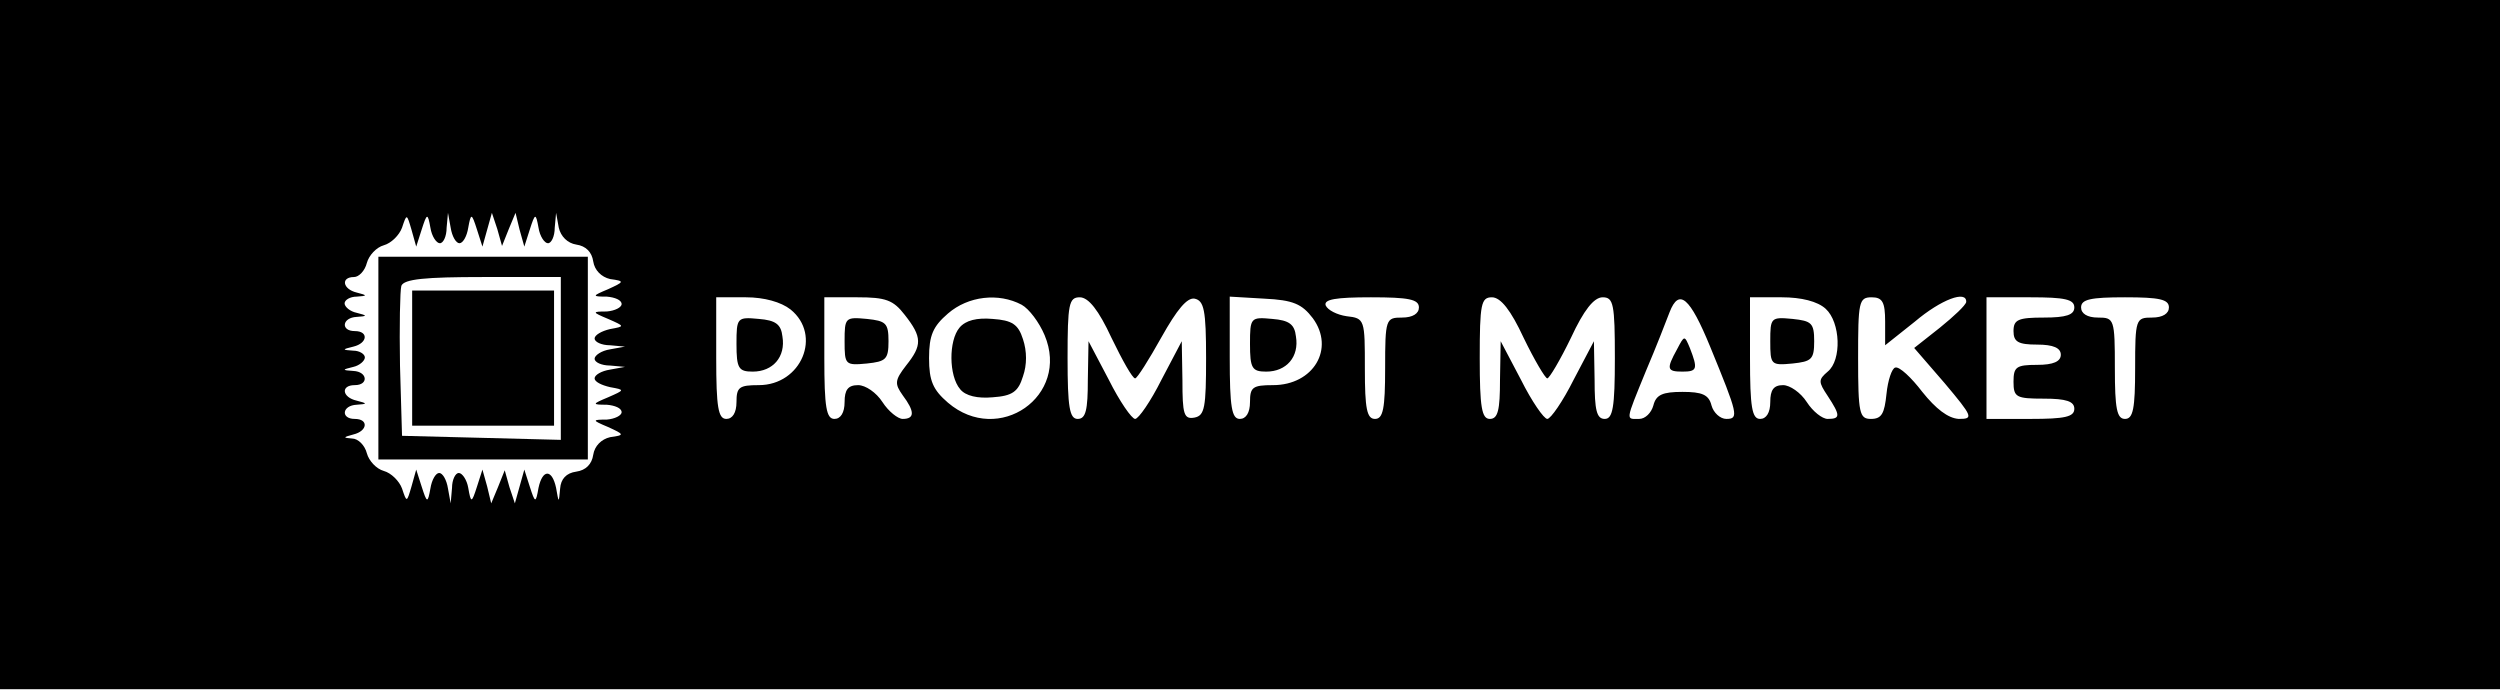
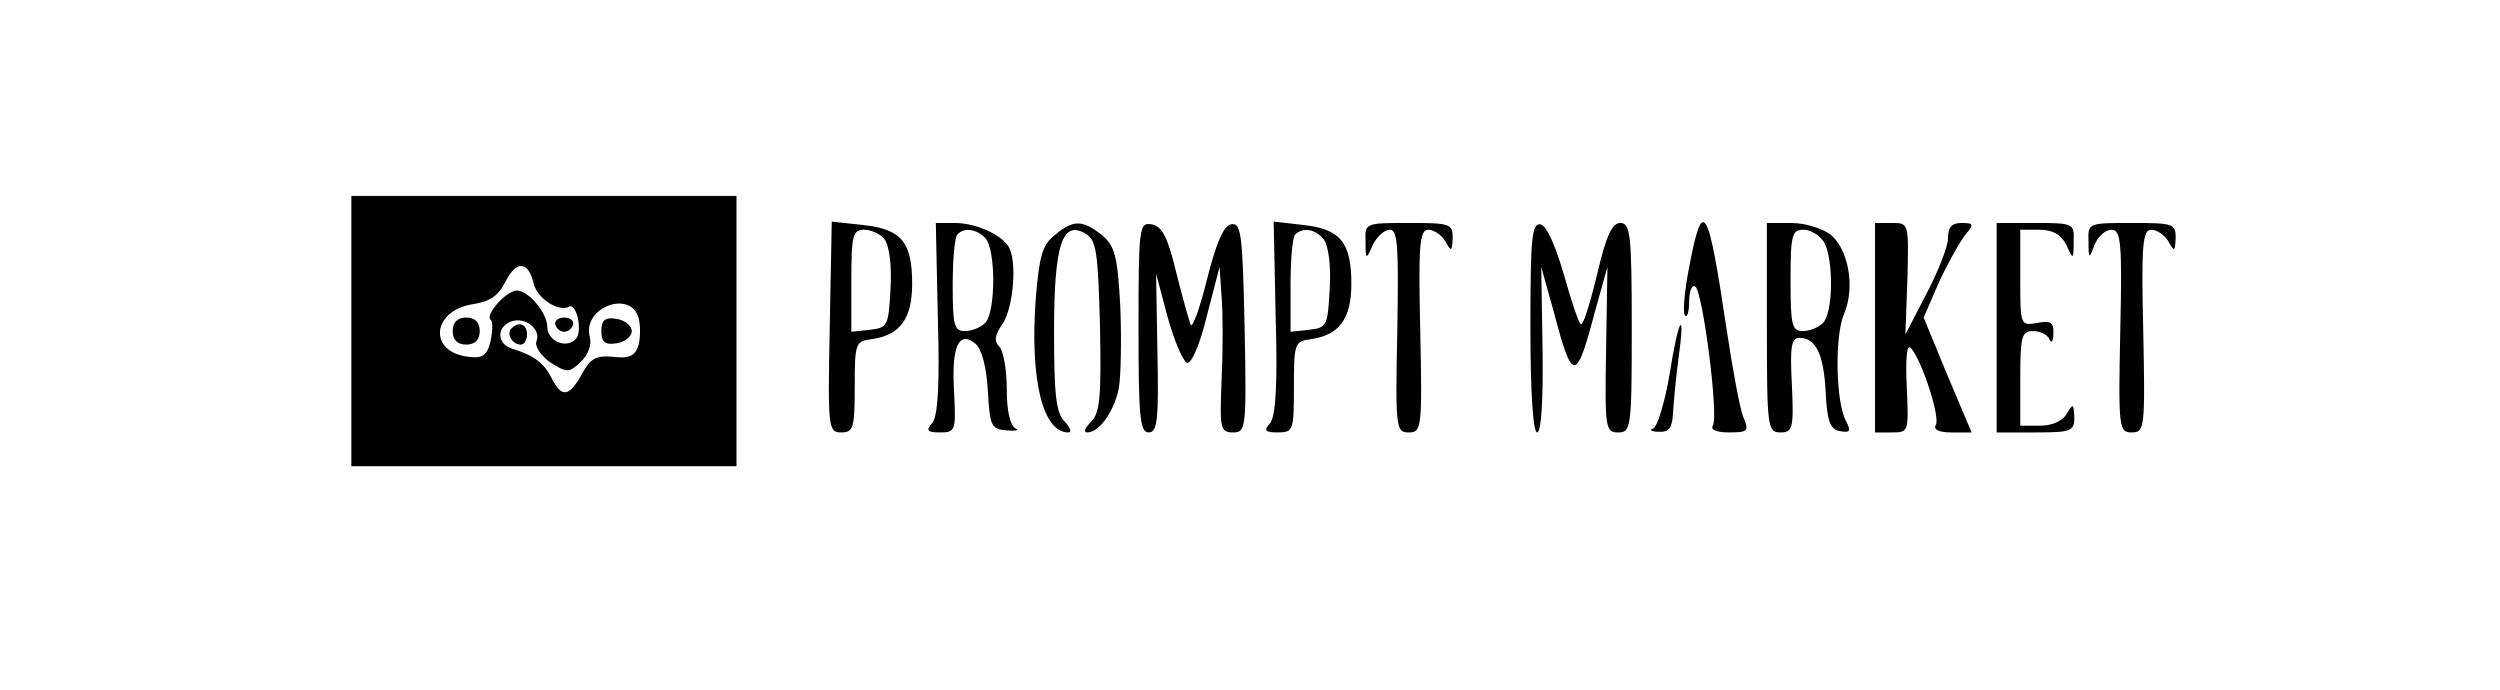
<svg xmlns="http://www.w3.org/2000/svg" version="1.0" width="370pt" height="102pt" viewBox="0 0 370 102" preserveAspectRatio="xMidYMid meet">
  <g transform="translate(0,102) scale(0.1,-0.1)" fill="#000000" stroke="none">
-     <path d="M0 510 l0 -510 1850 0 1850 0 0 510 0 510 -1850 0 -1850 0 0 -510z m624 170 c8 25 9 25 13 3 2 -13 9 -23 14 -23 5 0 10 10 10 23 l2 22 4 -22 c2 -13 8 -23 13 -23 5 0 11 10 13 23 4 22 5 22 13 -3 l8 -25 7 25 7 25 8 -24 7 -25 10 25 10 24 6 -25 7 -25 8 25 c8 25 9 25 13 3 2 -13 9 -23 14 -23 5 0 10 10 10 23 l2 22 4 -22 c3 -13 13 -23 26 -25 14 -2 23 -11 25 -25 2 -13 12 -23 25 -26 22 -3 21 -4 -3 -15 -24 -10 -24 -11 -2 -11 12 -1 22 -5 22 -11 0 -5 -10 -10 -22 -11 -22 0 -22 -1 2 -11 25 -11 25 -11 3 -15 -13 -3 -23 -9 -23 -14 0 -5 10 -10 23 -10 l22 -2 -22 -4 c-13 -2 -23 -9 -23 -14 0 -5 10 -10 23 -10 l22 -2 -22 -4 c-13 -2 -23 -8 -23 -13 0 -5 10 -10 23 -13 22 -4 22 -4 -3 -15 -24 -10 -24 -11 -2 -11 12 -1 22 -5 22 -11 0 -5 -10 -10 -22 -11 -22 0 -22 -1 2 -11 24 -11 25 -12 3 -15 -13 -3 -23 -13 -25 -26 -2 -14 -11 -23 -25 -25 -15 -2 -23 -11 -24 -25 -2 -22 -2 -22 -6 1 -6 28 -20 28 -26 0 -4 -23 -5 -23 -13 2 l-8 25 -7 -25 -7 -25 -8 24 -7 25 -10 -25 -10 -24 -6 25 -7 25 -8 -25 c-8 -25 -9 -25 -13 -2 -2 12 -9 22 -14 22 -5 0 -10 -10 -10 -22 l-2 -23 -4 22 c-2 13 -8 23 -13 23 -5 0 -11 -10 -13 -23 -4 -22 -5 -22 -13 3 l-8 25 -7 -25 c-7 -24 -7 -24 -14 -3 -4 11 -16 23 -27 26 -11 3 -22 15 -25 26 -3 12 -13 22 -22 22 -14 1 -13 2 2 6 21 5 23 23 2 23 -21 0 -19 20 3 21 16 1 16 2 0 6 -22 5 -24 23 -3 23 21 0 19 20 -2 21 -17 1 -17 2 0 6 9 2 17 9 17 14 0 5 -8 10 -17 10 -17 1 -17 2 0 6 21 5 23 23 2 23 -21 0 -19 20 3 21 16 1 16 2 0 6 -10 2 -18 9 -18 14 0 5 8 10 18 10 16 1 16 2 0 6 -21 5 -24 23 -4 23 7 0 16 9 19 21 3 11 14 23 25 26 11 3 23 15 27 26 7 21 7 21 14 -3 l7 -25 8 25z m546 -118 c47 -38 16 -112 -47 -112 -29 0 -33 -3 -33 -25 0 -16 -6 -25 -15 -25 -12 0 -15 17 -15 90 l0 90 44 0 c27 0 52 -7 66 -18z m169 -8 c26 -33 26 -45 2 -75 -17 -22 -17 -27 -5 -44 18 -24 18 -35 0 -35 -7 0 -21 11 -30 25 -9 14 -25 25 -36 25 -15 0 -20 -7 -20 -25 0 -16 -6 -25 -15 -25 -12 0 -15 17 -15 90 l0 90 49 0 c42 0 53 -4 70 -26z m173 15 c11 -6 26 -26 34 -45 38 -90 -68 -164 -143 -100 -22 19 -28 32 -28 66 0 34 6 47 28 66 30 26 75 31 109 13z m133 -49 c16 -33 31 -60 35 -60 3 0 20 27 39 61 23 41 38 59 49 57 14 -3 17 -17 17 -88 0 -73 -2 -85 -17 -88 -16 -3 -18 5 -18 55 l-1 58 -30 -57 c-16 -32 -34 -58 -39 -58 -5 0 -23 26 -39 58 l-30 57 -1 -57 c0 -45 -3 -58 -15 -58 -12 0 -15 17 -15 90 0 80 2 90 18 90 13 0 28 -19 47 -60z m298 29 c33 -45 1 -99 -59 -99 -30 0 -34 -3 -34 -25 0 -16 -6 -25 -15 -25 -12 0 -15 17 -15 91 l0 90 51 -3 c43 -2 56 -8 72 -29z m157 16 c0 -9 -9 -15 -25 -15 -24 0 -25 -2 -25 -75 0 -60 -3 -75 -15 -75 -12 0 -15 15 -15 74 0 73 0 75 -27 78 -14 2 -28 9 -31 16 -3 9 15 12 67 12 56 0 71 -3 71 -15z m155 -45 c16 -33 32 -60 35 -60 3 0 19 27 35 60 19 41 34 60 47 60 16 0 18 -10 18 -90 0 -73 -3 -90 -15 -90 -12 0 -15 13 -15 58 l-1 57 -30 -57 c-16 -32 -34 -58 -39 -58 -5 0 -23 26 -39 58 l-30 57 -1 -57 c0 -45 -3 -58 -15 -58 -12 0 -15 17 -15 90 0 80 2 90 18 90 13 0 28 -19 47 -60z m276 -13 c41 -100 43 -107 24 -107 -9 0 -19 9 -22 20 -4 16 -14 20 -43 20 -29 0 -39 -4 -43 -20 -3 -11 -12 -20 -21 -20 -20 0 -21 -5 10 71 15 35 30 74 35 87 14 36 30 22 60 -51z m171 56 c22 -20 24 -76 3 -93 -14 -12 -14 -15 0 -36 19 -29 19 -34 0 -34 -8 0 -22 11 -31 25 -9 14 -25 25 -35 25 -14 0 -19 -7 -19 -25 0 -16 -6 -25 -15 -25 -12 0 -15 17 -15 90 l0 90 47 0 c29 0 53 -6 65 -17z m88 -19 l0 -35 44 35 c39 33 77 47 76 29 -1 -5 -18 -21 -39 -38 l-38 -30 45 -52 c42 -50 43 -53 21 -53 -16 1 -34 15 -54 40 -16 21 -34 38 -40 36 -5 -1 -11 -19 -13 -39 -3 -29 -7 -37 -23 -37 -17 0 -19 8 -19 90 0 83 1 90 20 90 16 0 20 -7 20 -36z m280 21 c0 -11 -12 -15 -45 -15 -38 0 -45 -3 -45 -20 0 -16 7 -20 35 -20 24 0 35 -5 35 -15 0 -10 -11 -15 -35 -15 -31 0 -35 -3 -35 -25 0 -23 4 -25 45 -25 33 0 45 -4 45 -15 0 -12 -14 -15 -65 -15 l-65 0 0 90 0 90 65 0 c51 0 65 -3 65 -15z m140 0 c0 -9 -9 -15 -25 -15 -24 0 -25 -2 -25 -75 0 -60 -3 -75 -15 -75 -12 0 -15 15 -15 75 0 73 -1 75 -25 75 -16 0 -25 6 -25 15 0 12 14 15 65 15 51 0 65 -3 65 -15z" />
-     <path d="M560 490 l0 -150 155 0 155 0 0 150 0 150 -155 0 -155 0 0 -150z m270 0 l0 -121 -117 3 -118 3 -3 104 c-1 58 0 111 2 118 4 10 35 13 121 13 l115 0 0 -120z" />
-     <path d="M610 490 l0 -100 105 0 105 0 0 100 0 100 -105 0 -105 0 0 -100z" />
-     <path d="M1090 511 c0 -36 3 -41 24 -41 30 0 49 22 44 52 -2 18 -10 24 -35 26 -32 3 -33 2 -33 -37z" />
-     <path d="M1250 515 c0 -35 1 -36 33 -33 28 3 32 6 32 33 0 27 -4 30 -32 33 -32 3 -33 2 -33 -33z" />
-     <path d="M1420 535 c-16 -19 -16 -71 1 -91 8 -10 26 -14 48 -12 29 2 38 8 45 31 6 17 6 37 0 55 -7 22 -16 28 -45 30 -23 2 -40 -2 -49 -13z" />
-     <path d="M1850 511 c0 -36 3 -41 24 -41 30 0 49 22 44 52 -2 18 -10 24 -35 26 -32 3 -33 2 -33 -37z" />
-     <path d="M2482 503 c-16 -29 -15 -33 8 -33 22 0 23 4 11 35 -8 19 -8 19 -19 -2z" />
-     <path d="M2620 515 c0 -35 1 -36 33 -33 28 3 32 6 32 33 0 27 -4 30 -32 33 -32 3 -33 2 -33 -33z" />
+     <path d="M520 530 l0 -200 285 0 285 0 0 200 0 200 -285 0 -285 0 0 -200z m270 70 c5 -22 37 -42 52 -34 11 7 21 -37 10 -48 -15 -15 -42 -2 -42 18 0 21 -28 54 -45 54 -15 0 -47 -35 -39 -43 4 -3 3 -18 0 -32 -5 -21 -12 -26 -33 -23 -60 7 -54 69 8 78 25 4 37 13 47 33 16 32 34 31 42 -3z m155 -50 c3 -11 3 -29 0 -41 -5 -16 -14 -20 -38 -17 -25 2 -33 -2 -46 -26 -19 -34 -30 -35 -45 -5 -11 22 -26 33 -58 43 -23 7 -23 32 -2 40 21 8 45 -11 38 -29 -3 -7 6 -21 20 -31 25 -16 28 -16 45 0 11 10 17 25 14 37 -12 43 59 71 72 29z" />
+     <path d="M670 530 c0 -13 7 -20 20 -20 13 0 20 7 20 20 0 13 -7 20 -20 20 -13 0 -20 -7 -20 -20z" />
+     <path d="M822 539 c2 -6 8 -10 13 -10 5 0 11 4 13 10 2 6 -4 11 -13 11 -9 0 -15 -5 -13 -11z" />
+     <path d="M890 530 c0 -16 5 -21 23 -18 12 2 22 10 22 18 0 8 -10 16 -22 18 -18 3 -23 -2 -23 -18z" />
+     <path d="M757 534 c-8 -8 1 -24 14 -24 5 0 9 7 9 15 0 15 -12 20 -23 9z" />
+     <path d="M1228 536 c-3 -150 -2 -156 17 -156 18 0 20 7 20 67 0 65 1 68 25 71 42 6 60 30 60 82 0 62 -16 81 -73 87 l-46 5 -3 -156z m81 130 c7 -9 11 -38 9 -73 -3 -55 -4 -58 -30 -61 l-28 -3 0 75 c0 68 2 76 19 76 10 0 24 -6 30 -14z" />
+     <path d="M1388 549 c3 -98 0 -144 -8 -155 -10 -11 -8 -14 11 -14 23 0 24 2 21 61 -4 66 7 91 32 70 9 -8 16 -34 18 -69 3 -53 5 -57 28 -59 14 -1 19 0 13 3 -8 4 -13 26 -13 58 0 29 -5 57 -11 63 -8 8 -7 17 5 34 16 24 22 95 8 115 -12 18 -49 34 -79 34 l-28 0 3 -141z m70 119 c16 -16 16 -110 0 -126 -7 -7 -20 -12 -30 -12 -16 0 -18 9 -18 68 0 38 3 72 7 75 10 11 28 8 41 -5z" />
+     <path d="M1561 672 c-18 -14 -23 -31 -28 -93 -9 -120 10 -199 48 -199 6 0 3 7 -5 16 -13 12 -16 39 -16 133 0 129 12 166 47 145 16 -10 18 -28 21 -137 2 -104 0 -128 -13 -141 -9 -9 -12 -16 -6 -16 18 0 40 31 47 66 3 19 4 74 2 121 -4 74 -8 89 -27 105 -29 23 -43 23 -70 0z" />
+     <path d="M1685 535 c0 -131 2 -155 15 -155 13 0 15 19 13 117 l-2 118 17 -64 c10 -36 23 -66 29 -68 6 -2 19 27 29 69 l19 73 3 -45 c2 -24 2 -80 0 -122 -3 -72 -2 -78 17 -78 19 0 20 6 17 156 -3 138 -5 155 -20 152 -11 -2 -22 -27 -36 -83 -11 -44 -22 -73 -24 -65 -3 8 -13 44 -22 80 -12 50 -21 66 -36 68 -18 3 -19 -5 -19 -153z" />
+     <path d="M1888 550 c3 -99 0 -145 -8 -156 -10 -11 -8 -14 11 -14 23 0 24 3 24 67 0 65 1 68 25 71 42 6 60 30 60 82 0 61 -16 81 -71 87 l-44 5 3 -142z m71 116 c7 -9 11 -38 9 -73 -3 -55 -4 -58 -30 -61 l-28 -3 0 69 c0 38 3 72 7 75 11 11 30 8 42 -7z" />
+     <path d="M2021 663 c0 -28 1 -28 11 -5 6 12 17 22 25 22 12 0 13 -27 11 -150 -3 -144 -2 -150 17 -150 19 0 20 6 17 150 -3 128 -1 150 12 150 8 0 20 -8 25 -17 9 -16 10 -16 11 5 0 21 -4 22 -65 22 -64 0 -65 0 -64 -27z" />
+     <path d="M2265 535 c0 -97 4 -155 10 -155 6 0 9 46 8 122 l-2 123 19 -68 c27 -103 33 -103 60 0 l19 68 -2 -123 c-2 -116 -1 -122 18 -122 19 0 20 7 20 155 0 138 -2 155 -17 155 -12 0 -21 -19 -34 -75 -10 -41 -20 -75 -24 -75 -3 0 -14 33 -25 72 -13 45 -26 74 -35 76 -13 2 -15 -20 -15 -153z" />
+     <path d="M2500 625 c-7 -36 -10 -69 -6 -72 3 -4 6 6 6 21 0 15 4 25 9 22 11 -7 35 -192 26 -206 -4 -6 6 -10 24 -10 28 0 30 2 21 23 -5 12 -16 72 -25 132 -27 182 -35 195 -55 90z" />
+     <path d="M2615 535 c0 -148 1 -155 20 -155 18 0 20 6 17 70 -3 56 -1 70 11 70 24 0 36 -23 39 -80 2 -44 7 -56 21 -58 15 -3 17 0 9 15 -15 28 -17 124 -3 158 17 39 7 96 -20 118 -12 9 -38 17 -58 17 l-36 0 0 -155z m85 126 c14 -27 13 -104 -2 -119 -7 -7 -20 -12 -30 -12 -16 0 -18 9 -18 75 0 68 2 75 20 75 10 0 24 -9 30 -19z" />
+     <path d="M2775 535 l0 -155 25 0 c25 0 25 1 22 67 -2 43 0 64 6 58 16 -17 44 -103 37 -114 -4 -7 5 -11 23 -11 l30 0 -36 85 -35 85 23 53 c13 28 31 60 39 70 13 15 12 17 -6 17 -15 0 -20 -7 -20 -23 0 -12 -15 -50 -32 -82 l-31 -60 3 83 c2 82 2 82 -23 82 l-25 0 0 -155z" />
+     <path d="M2955 535 l0 -155 58 0 c53 0 57 2 57 23 -1 20 -2 20 -11 5 -6 -11 -22 -18 -39 -18 l-30 0 0 70 c0 62 2 70 19 70 11 0 22 -6 24 -12 3 -7 6 -3 6 8 1 17 -4 20 -24 16 -25 -4 -25 -4 -25 67 l0 71 28 0 c20 0 32 -7 40 -22 10 -23 11 -23 11 5 1 26 0 27 -56 27 l-58 0 0 -155z" />
+     <path d="M3091 663 c0 -27 1 -27 9 -5 5 12 16 22 25 22 14 0 16 -19 13 -150 -3 -144 -2 -150 17 -150 19 0 20 6 17 150 -3 128 -1 150 12 150 8 0 20 -8 25 -17 9 -16 10 -16 11 5 0 21 -4 22 -65 22 -64 0 -65 0 -64 -27z" />
+     <path d="M2471 466 c-7 -41 -18 -77 -24 -80 -7 -2 -3 -5 8 -5 15 -1 20 6 21 27 1 15 4 51 8 80 11 79 0 62 -13 -22z" />
  </g>
</svg>
